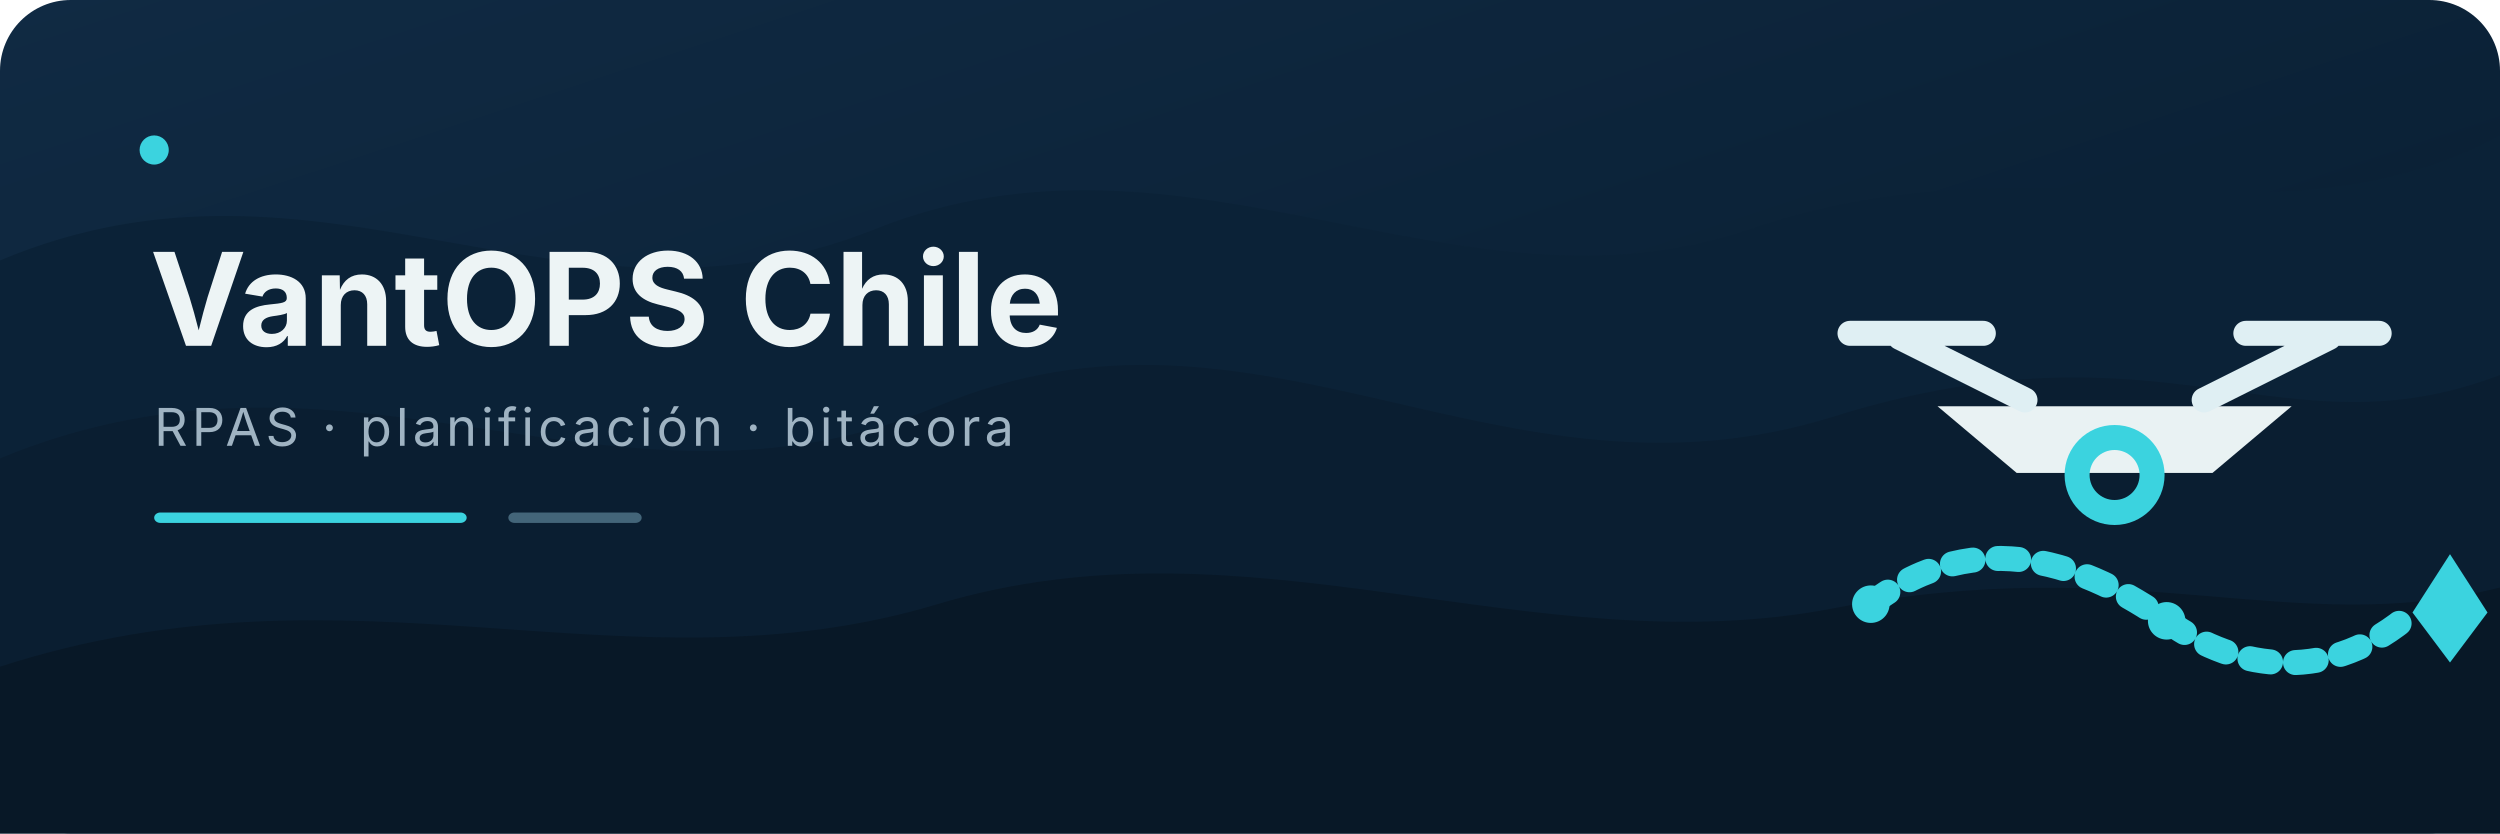
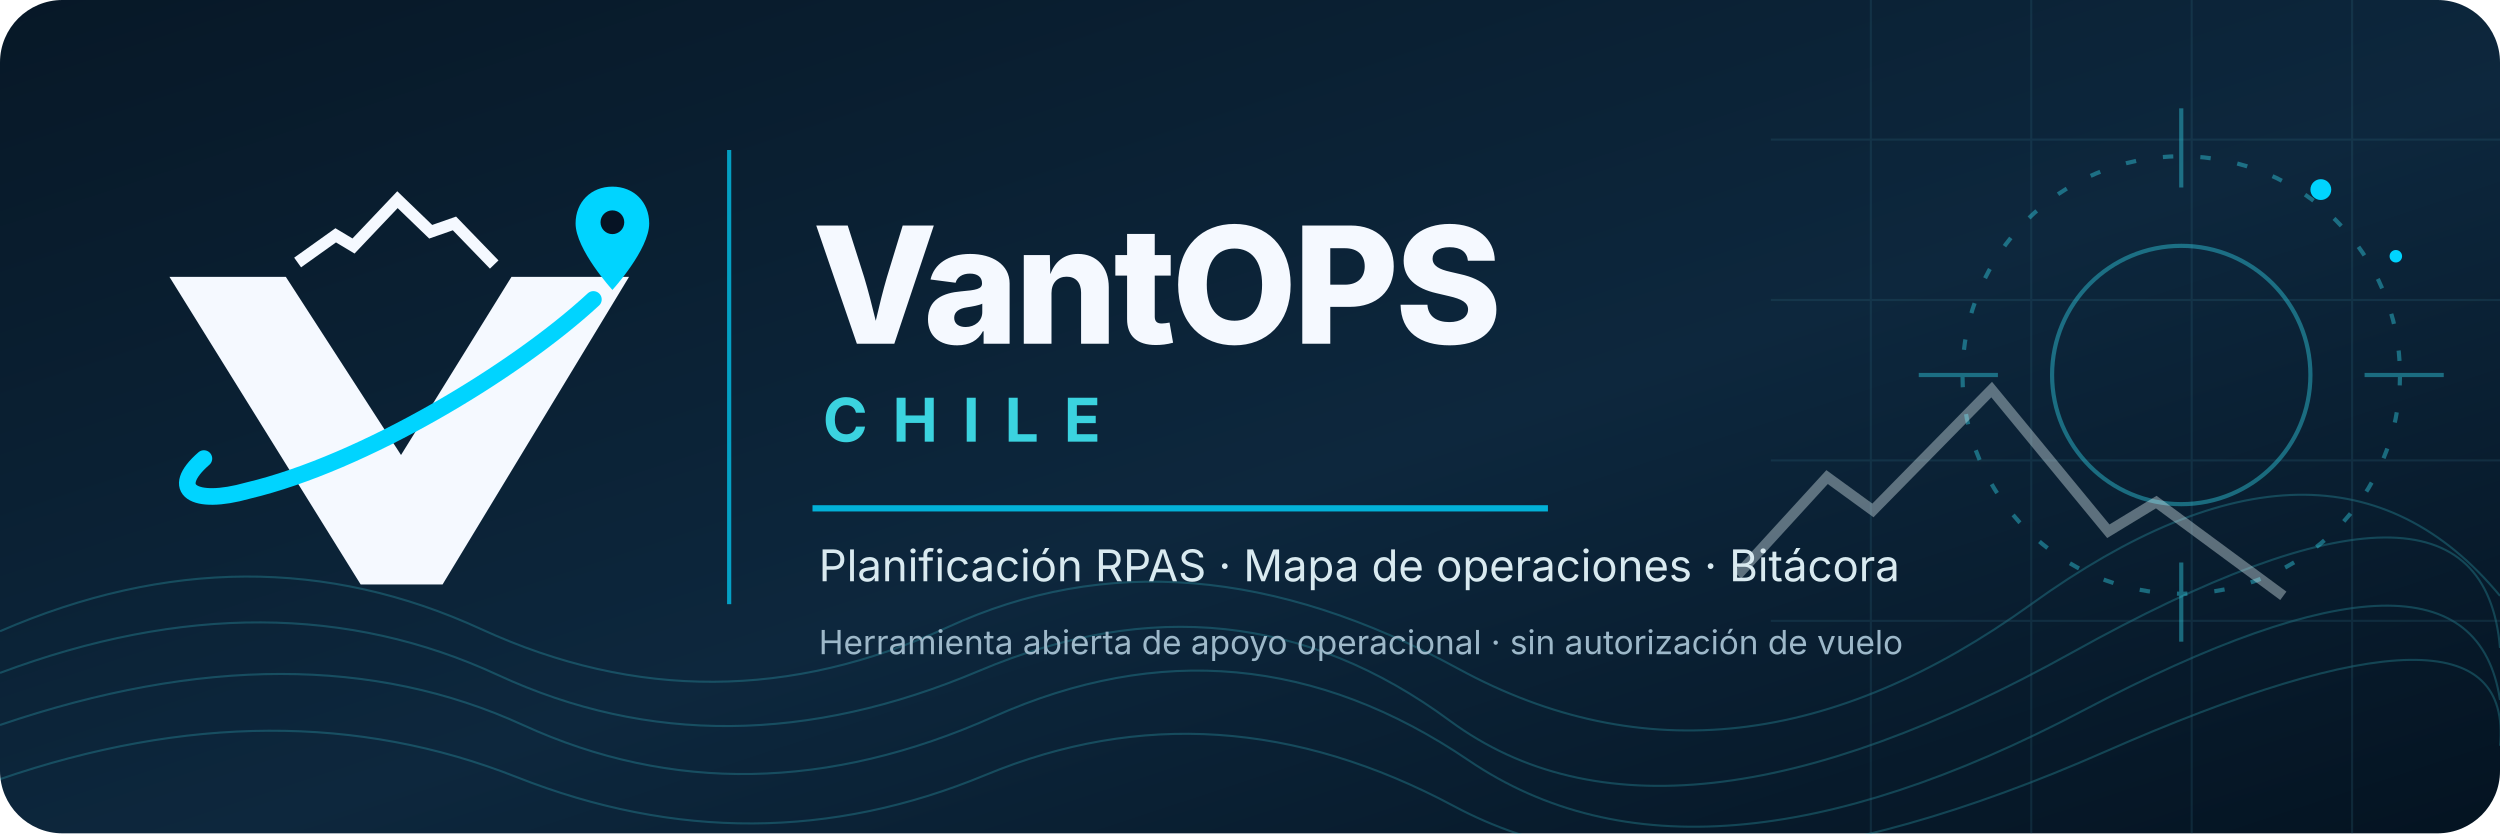
- <svg xmlns="http://www.w3.org/2000/svg" viewBox="0 0 1200 400">
+ <svg xmlns="http://www.w3.org/2000/svg" width="1200" height="400" viewBox="0 0 1200 400" role="img" aria-labelledby="title desc">
  <defs>
-     <linearGradient id="bg" x1="0" y1="0" x2="1" y2="1">
-       <stop stop-color="#102a43" />
-       <stop offset="1" stop-color="#071b2d" />
+     <linearGradient id="sky" x1="0" y1="0" x2="1" y2="1">
+       <stop offset="0" stop-color="#071827" />
+       <stop offset=".55" stop-color="#0D273D" />
+       <stop offset="1" stop-color="#041321" />
+     </linearGradient>
+     <linearGradient id="cyan" x1="0" y1="0" x2="1" y2="0">
+       <stop stop-color="#00D4FF" />
+       <stop offset="1" stop-color="#39D5DF" />
    </linearGradient>
  </defs>
-   <rect width="1200" height="400" rx="34" fill="url(#bg)" />
-   <path d="M0 125C155 60 270 170 420 110s280 48 420 0 250 14 360-45v335H0z" fill="#0b2237" />
-   <path d="M0 220c170-70 295 40 450-25s270 55 430 5 215 20 320-20v220H0z" fill="#0a1e31" />
-   <path d="M0 320c170-55 300 15 450-30s285 30 430 2 220 15 320-10v118H0z" fill="#081827" />
-   <circle cx="74" cy="72" r="7" fill="#3bd3df" />
-   <text x="72" y="166" fill="#edf4f5" font-family="Inter,Segoe UI,Arial,sans-serif" font-size="62" font-weight="700">VantOPS Chile</text>
-   <text x="74" y="214" fill="#9fb3c2" font-family="Inter,Segoe UI,Arial,sans-serif" font-size="25" letter-spacing="2">RPAS · planificación · bitácora</text>
-   <rect x="74" y="246" width="150" height="5" rx="3" fill="#3bd3df" />
-   <rect x="244" y="246" width="64" height="5" rx="3" fill="#436579" />
-   <g transform="translate(860 120)" fill="none" stroke="#dfeff3" stroke-width="12" stroke-linecap="round" stroke-linejoin="round">
-     <path d="M70 75h170l-38 32H108z" fill="#e9f2f3" stroke="none" />
-     <path d="M112 72L52 42M198 72l60-30M92 40H28M218 40h64" />
-     <circle cx="155" cy="108" r="18" stroke="#3bd3df" />
-     <path d="M38 170c52-40 105-18 142 8 35 25 79 30 118-4" stroke="#3bd3df" stroke-dasharray="10 12" />
-     <circle cx="38" cy="170" r="9" fill="#3bd3df" stroke="none" />
-     <circle cx="180" cy="178" r="9" fill="#3bd3df" stroke="none" />
-     <path d="M298 174l18-28 18 28-18 24z" fill="#3bd3df" stroke="none" />
+   <rect width="1200" height="400" rx="30" fill="url(#sky)" />
+   <g opacity=".24" stroke="#3BD3DF" fill="none">
+     <path d="M0 303Q120 251 231 302T455 301T700 321T975 290T1200 286" />
+     <path d="M0 323Q131 274 239 324T470 322T696 346T995 313T1200 311" />
+     <path d="M0 348Q144 299 251 348T477 344T705 365T1000 341T1200 336" />
+     <path d="M0 374Q134 328 248 373T473 372T698 387T1010 361T1200 358" />
+   </g>
+   <g opacity=".26" stroke="#2C6075" stroke-width="1">
+     <path d="M898 0V400M975 0V400M1052 0V400M1129 0V400M850 67H1200M850 144H1200M850 221H1200M850 298H1200" />
+   </g>
+   <g opacity=".42" fill="none" stroke="#32D5E9" stroke-width="2">
+     <circle cx="1047" cy="180" r="62" />
+     <circle cx="1047" cy="180" r="105" stroke-dasharray="5 13" />
+     <path d="M1047 52V90M1047 270V308M921 180H959M1135 180H1173" />
+   </g>
+   <path d="M834 276L877 229 899 245 956 187 1012 255 1035 241 1096 286" fill="none" stroke="#E6F5F7" stroke-width="5" opacity=".38" />
+   <g transform="translate(46 36) scale(.57)">
+     <path d="M62 170 L160 170 L257 320 L350 170 L449 170 L292 429 L223 429 Z" fill="#F5F9FF" />
+     <path d="M174 155 L202 135 L217 144 L254 105 L282 132 L302 125 L332 156" fill="none" stroke="#F5F9FF" stroke-width="10" stroke-linecap="square" stroke-linejoin="miter" />
+     <path d="M91 323 C61 349 82 363 128 350 C225 327 353 250 419 189" fill="none" stroke="#00D4FF" stroke-width="14" stroke-linecap="round" />
+     <path d="M435 94 C417 94 404 107 404 125 C404 147 435 181 435 181 C435 181 466 147 466 125 C466 107 453 94 435 94 Z" fill="#00D4FF" />
+     <circle cx="435" cy="124" r="10" fill="#061324" />
+   </g>
+   <path d="M350 72V290" stroke="#00D4FF" stroke-width="2" opacity=".7" />
+   <text x="390" y="165" fill="#F5F9FF" font-family="Inter,Segoe UI,Arial,sans-serif" font-size="78" font-weight="800" letter-spacing="-2">VantOPS</text>
+   <text x="395" y="212" fill="#3BD3DF" font-family="Inter,Segoe UI,Arial,sans-serif" font-size="29" letter-spacing="12" font-weight="700">CHILE</text>
+   <path d="M390 244H743" stroke="#00D4FF" stroke-opacity=".8" stroke-width="3" />
+   <text x="393" y="279" fill="#D9EAF0" font-family="Inter,Segoe UI,Arial,sans-serif" font-size="21">Planificación RPAS · Mapa de operaciones · Bitácora</text>
+   <text x="393" y="314" fill="#9DB8C9" font-family="Inter,Segoe UI,Arial,sans-serif" font-size="16">Herramienta abierta de apoyo operacional · sin autorización de vuelo</text>
+   <g fill="#00D4FF">
+     <circle cx="1114" cy="91" r="5" />
+     <circle cx="1150" cy="123" r="3" />
  </g>
</svg>
